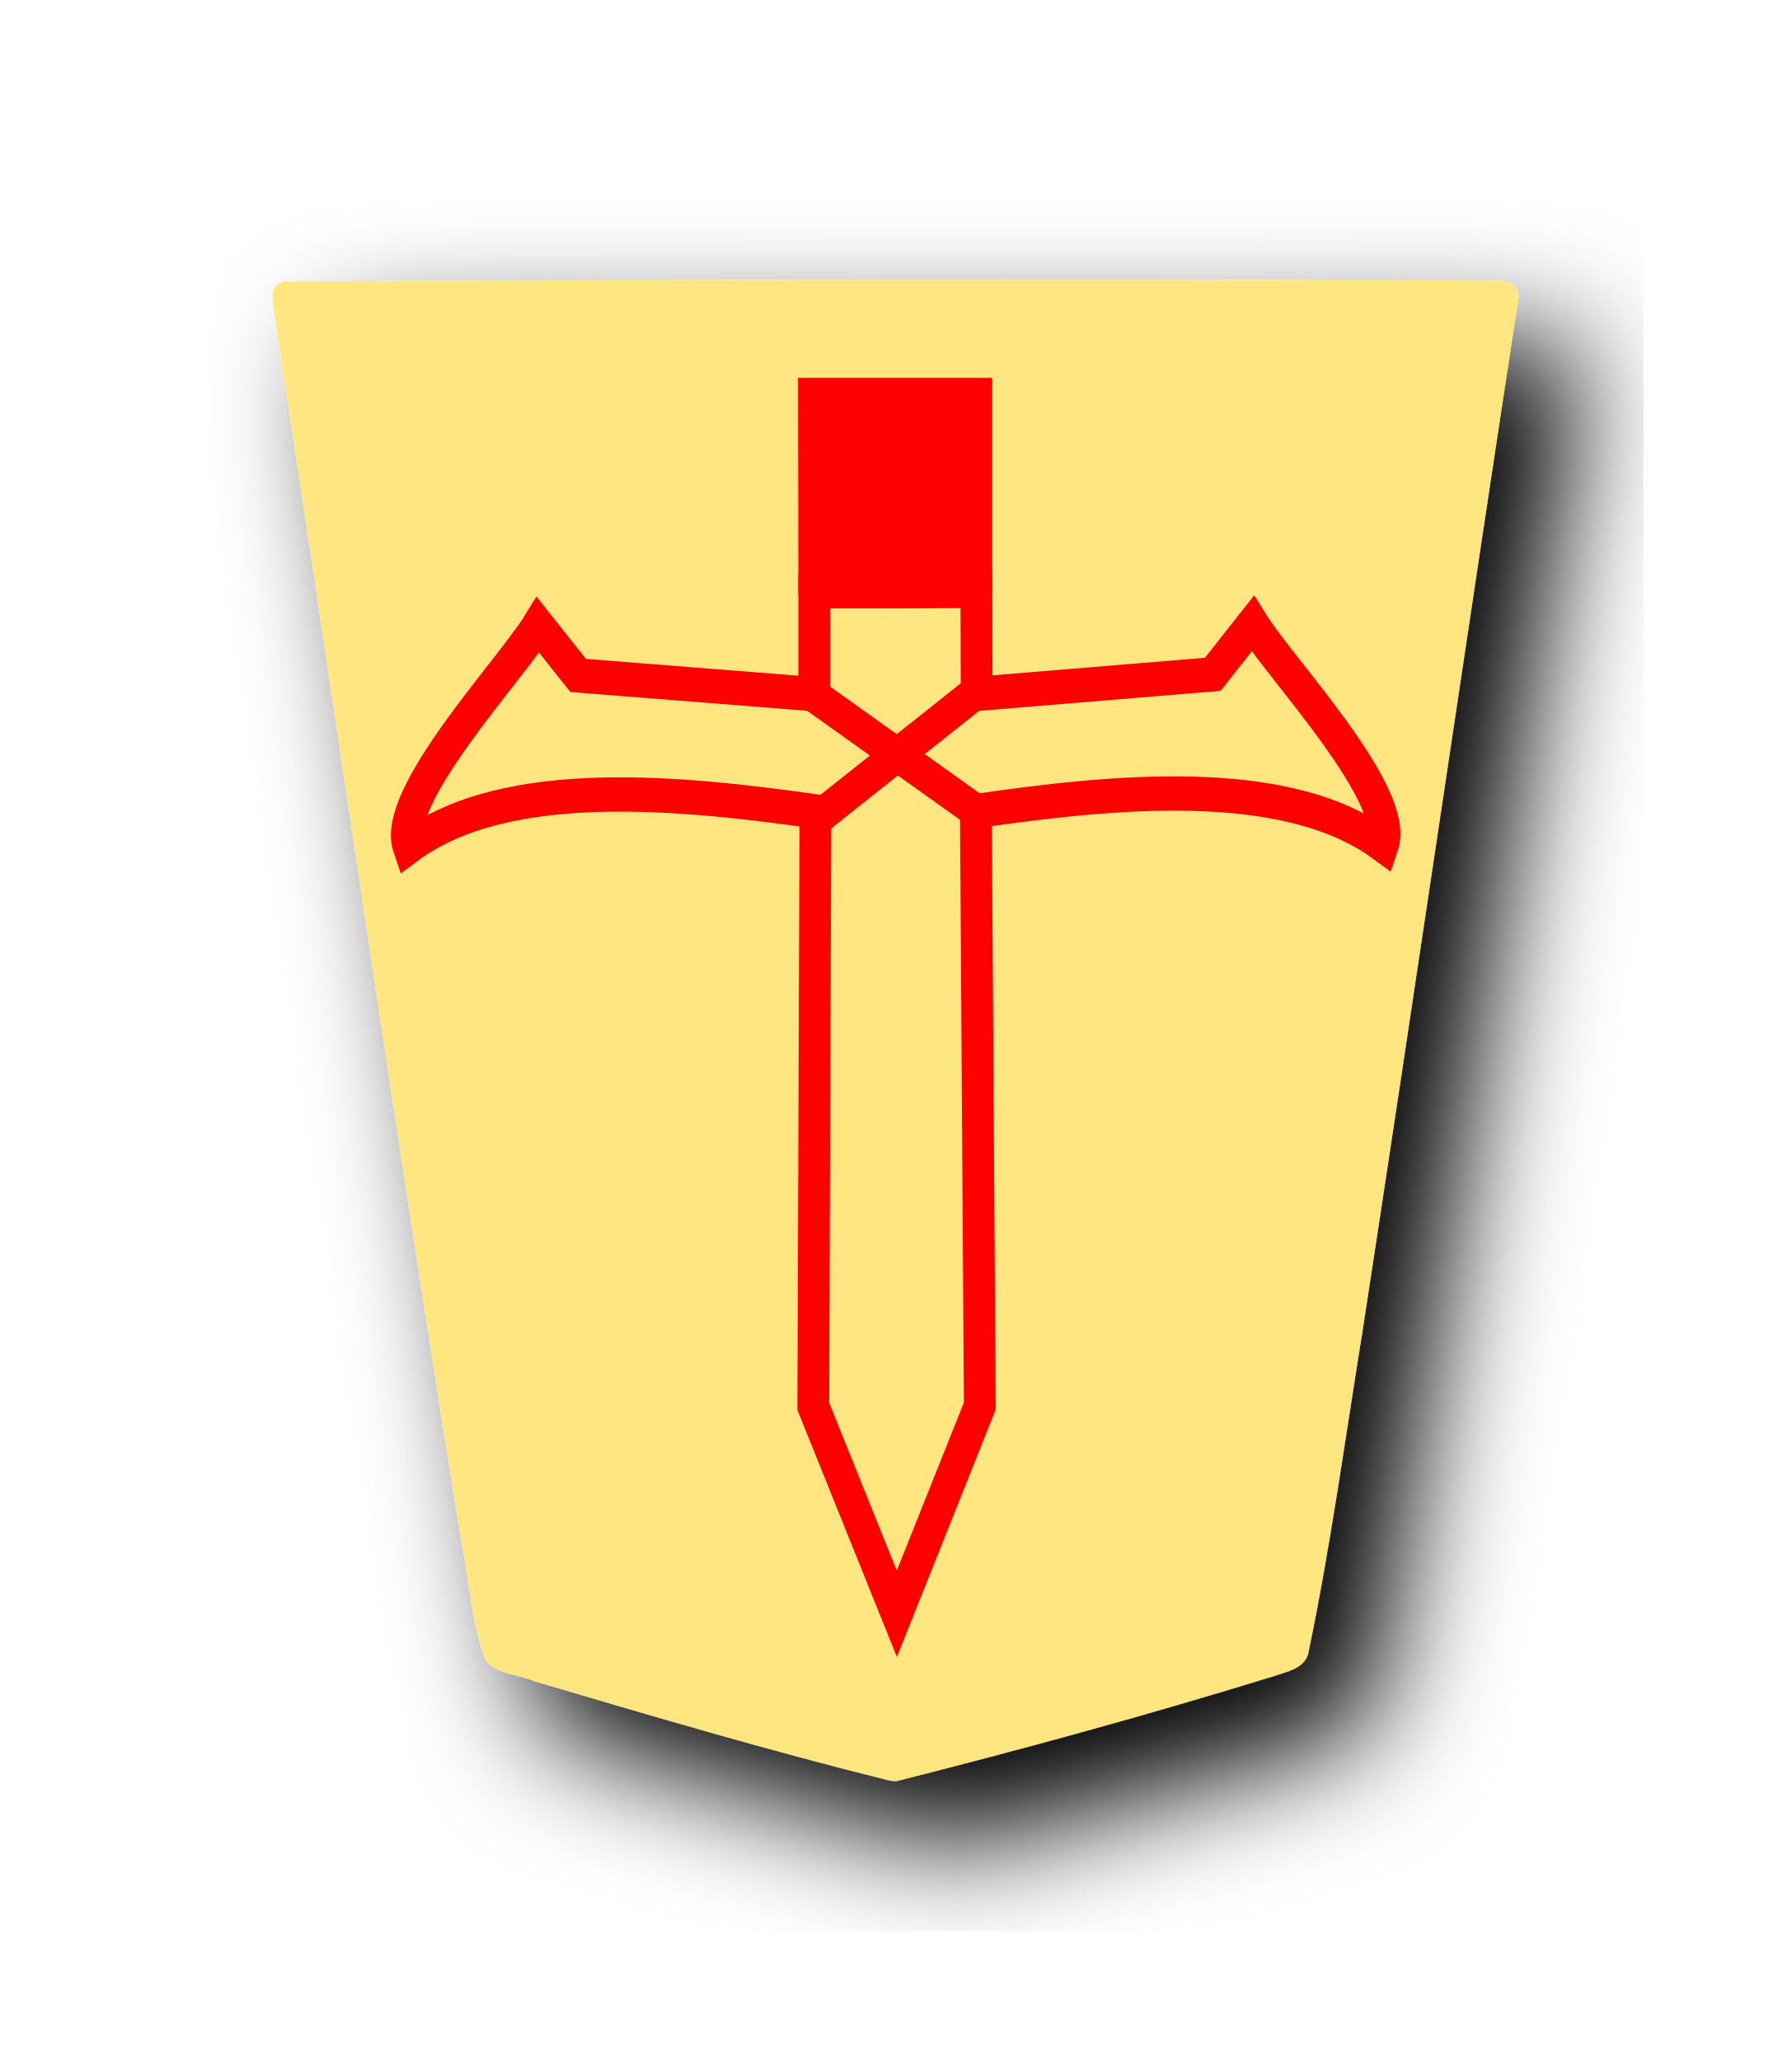
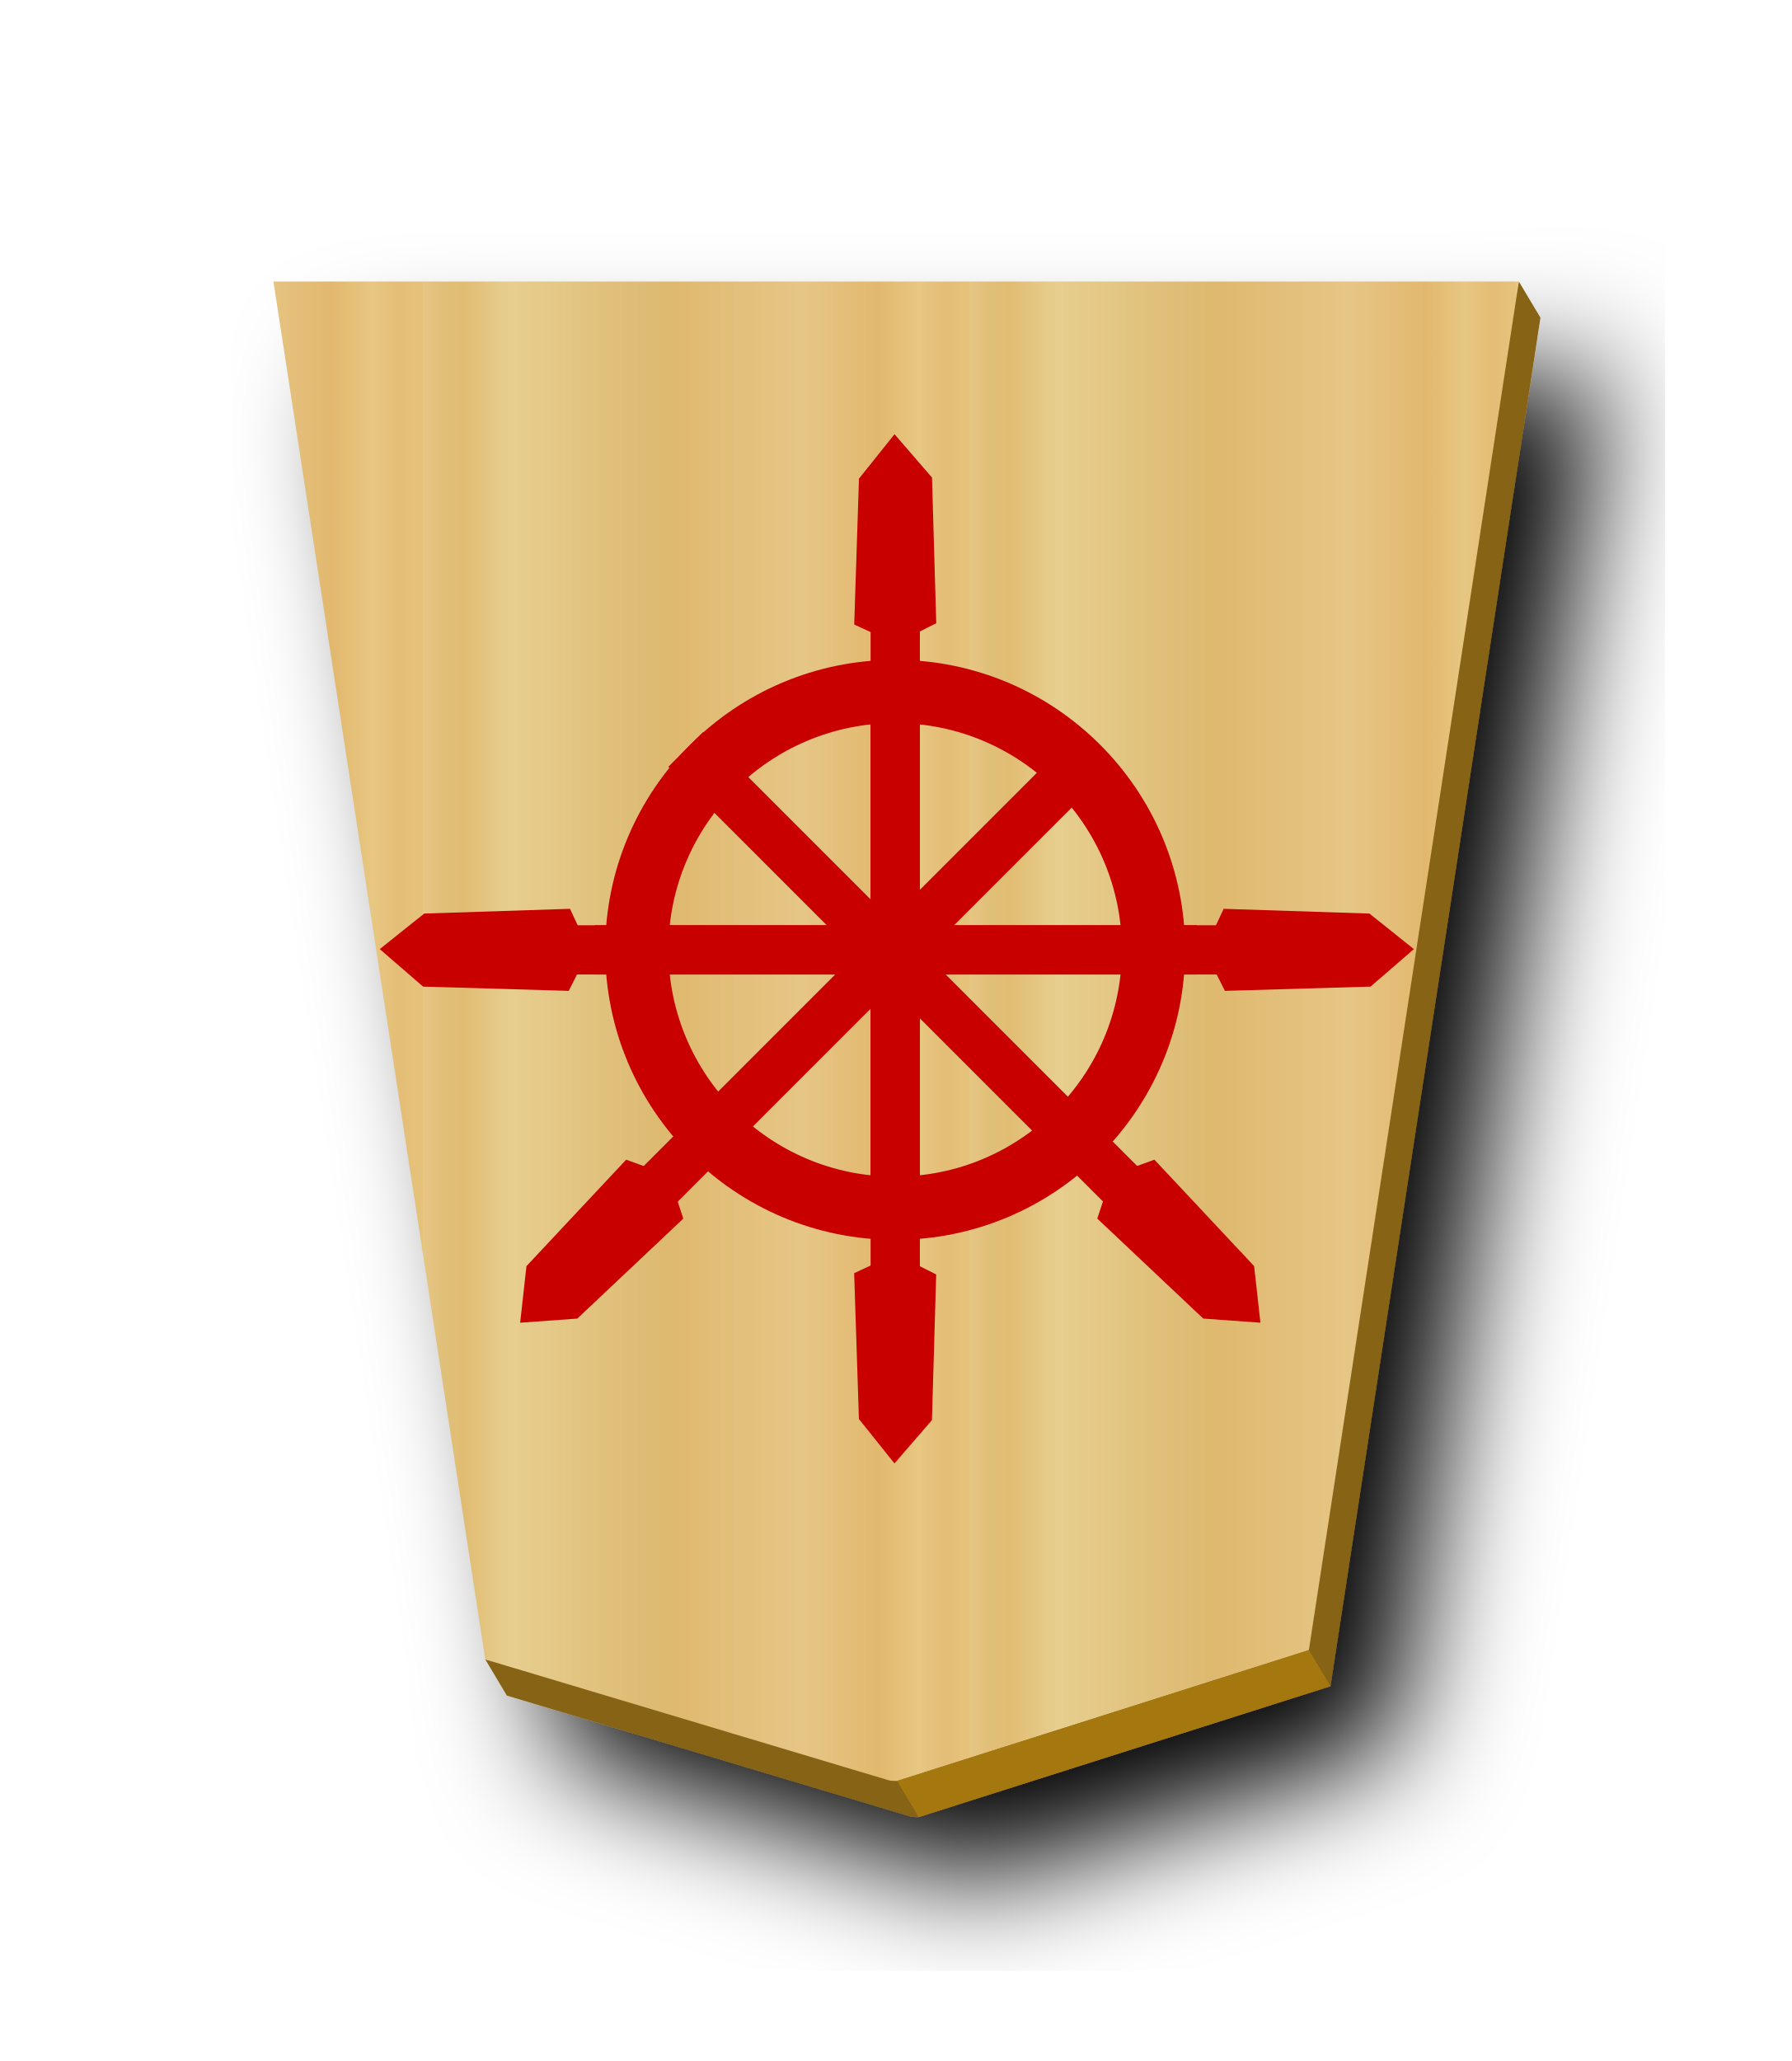
- <svg xmlns="http://www.w3.org/2000/svg" width="52.157" height="60" version="1.1" id="svg1717">
+ <svg xmlns="http://www.w3.org/2000/svg" xmlns:xlink="http://www.w3.org/1999/xlink" width="52.157" height="60" version="1.1" id="svg1717">
  <defs id="defs1721">
    <filter style="color-interpolation-filters:sRGB" id="filter1552">
      <feFlood flood-opacity="0.498" flood-color="rgb(0,0,0)" result="flood" id="feFlood1542" />
      <feComposite in="flood" in2="SourceGraphic" operator="in" result="composite1" id="feComposite1544" />
      <feGaussianBlur in="composite1" stdDeviation="2.5" result="blur" id="feGaussianBlur1546" />
      <feOffset dx="4.57967e-15" dy="4.41314e-15" result="offset" id="feOffset1548" />
      <feComposite in="SourceGraphic" in2="offset" operator="over" result="composite2" id="feComposite1550" />
    </filter>
    <filter style="color-interpolation-filters:sRGB" id="filter1540">
      <feFlood flood-opacity="0.498" flood-color="rgb(0,0,0)" result="flood" id="feFlood1530" />
      <feComposite in="flood" in2="SourceGraphic" operator="in" result="composite1" id="feComposite1532" />
      <feGaussianBlur in="composite1" stdDeviation="2.5" result="blur" id="feGaussianBlur1534" />
      <feOffset dx="4.57967e-15" dy="4.41314e-15" result="offset" id="feOffset1536" />
      <feComposite in="SourceGraphic" in2="offset" operator="over" result="composite2" id="feComposite1538" />
    </filter>
    <filter id="drop-shadow-9">
      <feGaussianBlur in="SourceAlpha" result="blur" stdDeviation="2" id="feGaussianBlur5056" />
      <feOffset result="offsetBlur" dx="2" dy="2" id="feOffset5058" />
      <feBlend in="SourceGraphic" in2="offsetBlur" mode="normal" id="feBlend5060" />
    </filter>
    <filter id="drop-shadow-2">
      <feGaussianBlur in="SourceAlpha" result="blur" stdDeviation="2" id="feGaussianBlur6807" />
      <feOffset result="offsetBlur" dx="2" dy="2" id="feOffset6809" />
      <feBlend in="SourceGraphic" in2="offsetBlur" mode="normal" id="feBlend6811" />
    </filter>
    <filter id="drop-shadow-2-8">
      <feGaussianBlur in="SourceAlpha" result="blur" stdDeviation="2" id="feGaussianBlur6807-2" />
      <feOffset result="offsetBlur" dx="2" dy="2" id="feOffset6809-8" />
      <feBlend in="SourceGraphic" in2="offsetBlur" mode="normal" id="feBlend6811-0" />
    </filter>
    <filter id="drop-shadow-6">
      <feGaussianBlur in="SourceAlpha" result="blur" stdDeviation="2" id="feGaussianBlur5056-9" />
      <feOffset result="offsetBlur" dx="2" dy="2" id="feOffset5058-0" />
      <feBlend in="SourceGraphic" in2="offsetBlur" mode="normal" id="feBlend5060-9" />
    </filter>
    <filter id="drop-shadow-27">
      <feGaussianBlur in="SourceAlpha" result="blur" stdDeviation="2" id="feGaussianBlur5056-5" />
      <feOffset result="offsetBlur" dx="2" dy="2" id="feOffset5058-6" />
      <feBlend in="SourceGraphic" in2="offsetBlur" mode="normal" id="feBlend5060-96" />
    </filter>
    <filter id="drop-shadow-2-88">
      <feGaussianBlur in="SourceAlpha" result="blur" stdDeviation="2" id="feGaussianBlur6807-1" />
      <feOffset result="offsetBlur" dx="2" dy="2" id="feOffset6809-5" />
      <feBlend in="SourceGraphic" in2="offsetBlur" mode="normal" id="feBlend6811-7" />
    </filter>
    <filter id="drop-shadow-2-6">
      <feGaussianBlur in="SourceAlpha" result="blur" stdDeviation="2" id="feGaussianBlur6807-4" />
      <feOffset result="offsetBlur" dx="2" dy="2" id="feOffset6809-6" />
      <feBlend in="SourceGraphic" in2="offsetBlur" mode="normal" id="feBlend6811-8" />
    </filter>
    <filter id="drop-shadow-62">
      <feGaussianBlur in="SourceAlpha" result="blur" stdDeviation="2" id="feGaussianBlur5056-7" />
      <feOffset result="offsetBlur" dx="2" dy="2" id="feOffset5058-9" />
      <feBlend in="SourceGraphic" in2="offsetBlur" mode="normal" id="feBlend5060-1" />
    </filter>
    <filter id="drop-shadow-1">
      <feGaussianBlur in="SourceAlpha" result="blur" stdDeviation="2" id="feGaussianBlur5056-0" />
      <feOffset result="offsetBlur" dx="2" dy="2" id="feOffset5058-7" />
      <feBlend in="SourceGraphic" in2="offsetBlur" mode="normal" id="feBlend5060-4" />
    </filter>
    <filter id="drop-shadow-2-67">
      <feGaussianBlur in="SourceAlpha" result="blur" stdDeviation="2" id="feGaussianBlur6807-7" />
      <feOffset result="offsetBlur" dx="2" dy="2" id="feOffset6809-4" />
      <feBlend in="SourceGraphic" in2="offsetBlur" mode="normal" id="feBlend6811-74" />
    </filter>
    <filter id="drop-shadow-2-86">
      <feGaussianBlur in="SourceAlpha" result="blur" stdDeviation="2" id="feGaussianBlur6807-6" />
      <feOffset result="offsetBlur" dx="2" dy="2" id="feOffset6809-9" />
      <feBlend in="SourceGraphic" in2="offsetBlur" mode="normal" id="feBlend6811-1" />
    </filter>
    <filter id="drop-shadow-22">
      <feGaussianBlur in="SourceAlpha" result="blur" stdDeviation="2" id="feGaussianBlur5056-0-5" />
      <feOffset result="offsetBlur" dx="2" dy="2" id="feOffset5058-0-0" />
      <feBlend in="SourceGraphic" in2="offsetBlur" mode="normal" id="feBlend5060-0" />
    </filter>
    <filter id="drop-shadow-2-8-6">
      <feGaussianBlur in="SourceAlpha" result="blur" stdDeviation="2" id="feGaussianBlur6807-40" />
      <feOffset result="offsetBlur" dx="2" dy="2" id="feOffset6809-4-3" />
      <feBlend in="SourceGraphic" in2="offsetBlur" mode="normal" id="feBlend6811-3" />
    </filter>
    <filter id="drop-shadow-5">
      <feGaussianBlur in="SourceAlpha" result="blur" stdDeviation="2" id="feGaussianBlur5056-6" />
      <feOffset result="offsetBlur" dx="2" dy="2" id="feOffset5058-2" />
      <feBlend in="SourceGraphic" in2="offsetBlur" mode="normal" id="feBlend5060-8" />
    </filter>
    <filter id="drop-shadow-5-9">
      <feGaussianBlur in="SourceAlpha" result="blur" stdDeviation="2" id="feGaussianBlur5056-6-0" />
      <feOffset result="offsetBlur" dx="2" dy="2" id="feOffset5058-2-0" />
      <feBlend in="SourceGraphic" in2="offsetBlur" mode="normal" id="feBlend5060-8-3" />
    </filter>
    <filter id="drop-shadow-2-84">
      <feGaussianBlur in="SourceAlpha" result="blur" stdDeviation="2" id="feGaussianBlur6807-9" />
      <feOffset result="offsetBlur" dx="2" dy="2" id="feOffset6809-5-9" />
      <feBlend in="SourceGraphic" in2="offsetBlur" mode="normal" id="feBlend6811-1-9" />
    </filter>
    <filter id="drop-shadow-2-84-4">
      <feGaussianBlur in="SourceAlpha" result="blur" stdDeviation="2" id="feGaussianBlur6807-9-5" />
      <feOffset result="offsetBlur" dx="2" dy="2" id="feOffset6809-5-7" />
      <feBlend in="SourceGraphic" in2="offsetBlur" mode="normal" id="feBlend6811-1-1" />
    </filter>
    <filter id="drop-shadow-5-1">
      <feGaussianBlur in="SourceAlpha" result="blur" stdDeviation="2" id="feGaussianBlur5056-6-9" />
      <feOffset result="offsetBlur" dx="2" dy="2" id="feOffset5058-2-6" />
      <feBlend in="SourceGraphic" in2="offsetBlur" mode="normal" id="feBlend5060-8-9" />
    </filter>
    <filter id="drop-shadow-5-1-3">
      <feGaussianBlur in="SourceAlpha" result="blur" stdDeviation="2" id="feGaussianBlur5056-6-9-6" />
      <feOffset result="offsetBlur" dx="2" dy="2" id="feOffset5058-2-6-1" />
      <feBlend in="SourceGraphic" in2="offsetBlur" mode="normal" id="feBlend5060-8-9-7" />
    </filter>
    <filter id="drop-shadow-2-84-1">
      <feGaussianBlur in="SourceAlpha" result="blur" stdDeviation="2" id="feGaussianBlur6807-9-0" />
      <feOffset result="offsetBlur" dx="2" dy="2" id="feOffset6809-5-3" />
      <feBlend in="SourceGraphic" in2="offsetBlur" mode="normal" id="feBlend6811-1-0" />
    </filter>
-     <filter id="drop-shadow-5-1-5">
+     <filter id="drop-shadow-5-1-1">
+       <feGaussianBlur in="SourceAlpha" result="blur" stdDeviation="2" id="feGaussianBlur5056-6-9-2" />
+       <feOffset result="offsetBlur" dx="2" dy="2" id="feOffset5058-2-6-6" />
+       <feBlend in="SourceGraphic" in2="offsetBlur" mode="normal" id="feBlend5060-8-9-3" />
+     </filter>
+     <filter id="drop-shadow-5-1-31">
+       <feGaussianBlur in="SourceAlpha" result="blur" stdDeviation="2" id="feGaussianBlur5056-6-9-4" />
+       <feOffset result="offsetBlur" dx="2" dy="2" id="feOffset5058-2-6-5" />
+       <feBlend in="SourceGraphic" in2="offsetBlur" mode="normal" id="feBlend5060-8-9-8" />
+     </filter>
+     <linearGradient xlink:href="#linearGradient11760" id="linearGradient2488" x1="104.094" y1="54.226" x2="152.758" y2="54.226" gradientUnits="userSpaceOnUse" />
+     <linearGradient xlink:href="#linearGradient11760" id="linearGradient2492" gradientUnits="userSpaceOnUse" x1="-57.446" y1="-2.331" x2="-39.653" y2="-2.331" spreadMethod="repeat" />
+     <filter id="drop-shadow-5-1-6">
+       <feGaussianBlur in="SourceAlpha" result="blur" stdDeviation="2" id="feGaussianBlur5056-6-9-0" />
+       <feOffset result="offsetBlur" dx="2" dy="2" id="feOffset5058-2-6-2" />
+       <feBlend in="SourceGraphic" in2="offsetBlur" mode="normal" id="feBlend5060-8-9-1" />
+     </filter>
+     <filter id="drop-shadow-5-1-61">
      <feGaussianBlur in="SourceAlpha" result="blur" stdDeviation="2" id="feGaussianBlur5056-6-9-5" />
-       <feOffset result="offsetBlur" dx="2" dy="2" id="feOffset5058-2-6-0" />
-       <feBlend in="SourceGraphic" in2="offsetBlur" mode="normal" id="feBlend5060-8-9-3" />
-     </filter>
+       <feOffset result="offsetBlur" dx="2" dy="2" id="feOffset5058-2-6-53" />
+       <feBlend in="SourceGraphic" in2="offsetBlur" mode="normal" id="feBlend5060-8-9-9" />
+     </filter>
+     <filter id="drop-shadow-5-1-4">
+       <feGaussianBlur in="SourceAlpha" result="blur" stdDeviation="2" id="feGaussianBlur5056-6-9-8" />
+       <feOffset result="offsetBlur" dx="2" dy="2" id="feOffset5058-2-6-3" />
+       <feBlend in="SourceGraphic" in2="offsetBlur" mode="normal" id="feBlend5060-8-9-84" />
+     </filter>
+     <filter id="drop-shadow-2-84-1-4">
+       <feGaussianBlur in="SourceAlpha" result="blur" stdDeviation="2" id="feGaussianBlur6807-9-0-2" />
+       <feOffset result="offsetBlur" dx="2" dy="2" id="feOffset6809-5-3-5" />
+       <feBlend in="SourceGraphic" in2="offsetBlur" mode="normal" id="feBlend6811-1-0-4" />
+     </filter>
+     <linearGradient id="linearGradient11760">
+       <stop id="stop11738" offset="0" style="stop-color:#e5c37b;stop-opacity:1" />
+       <stop style="stop-color:#e4bd76;stop-opacity:1" offset="0.042" id="stop11740" />
+       <stop style="stop-color:#e7c781;stop-opacity:1" offset="0.093" id="stop11742" />
+       <stop style="stop-color:#e2b86e;stop-opacity:1" offset="0.165" id="stop11744" />
+       <stop id="stop11746" offset="0.305" style="stop-color:#e6c686;stop-opacity:1" />
+       <stop id="stop11748" offset="0.539" style="stop-color:#dfb96f;stop-opacity:1" />
+       <stop style="stop-color:#ddbb73;stop-opacity:1" offset="0.586" id="stop11750" />
+       <stop id="stop11752" offset="0.84" style="stop-color:#e7ce8f;stop-opacity:1" />
+       <stop style="stop-color:#e1bd73;stop-opacity:1" offset="0.924" id="stop11754" />
+       <stop style="stop-color:#e0bf78;stop-opacity:1" offset="0.962" id="stop11756" />
+       <stop id="stop11758" offset="1" style="stop-color:#e7c685;stop-opacity:1" />
+     </linearGradient>
  </defs>
  <filter id="drop-shadow">
    <feGaussianBlur in="SourceAlpha" result="blur" stdDeviation="2" id="feGaussianBlur1692" />
    <feOffset result="offsetBlur" dx="2" dy="2" id="feOffset1694" />
    <feBlend in="SourceGraphic" in2="offsetBlur" mode="normal" id="feBlend1696" />
  </filter>
  <g style="display:inline" id="g8422" transform="translate(-275.8711,-153.1411)">
-     <g id="g6832-4-7" transform="matrix(0.8941828,0,0,0.8941828,187.1271,134.674)" style="display:inline;filter:url(#drop-shadow-2-84-1);fill:#ffe680">
-       <g id="g6830-3-9" transform="rotate(180,45.5785,23.8125)" style="fill:#ffe680">
-         <path id="path6814-84-3" d="m -37.299,-31.01 c -4.096,1.034 -8.171,2.152 -12.208,3.395 -0.467,0.163 -1.13,0.263 -1.201,0.865 -0.709,3.416 -1.178,6.885 -1.737,10.331 -1.73,11.255 -3.378,22.528 -5.1,33.78 0.155,0.682 1.013,0.424 1.51,0.48 12.894,0.025 25.788,0.03 38.68,-0.033 0.672,-0.156 0.28,-0.952 0.279,-1.409 -2.011,-13.12 -3.876,-26.263 -5.998,-39.366 -0.277,-1.356 -0.348,-2.782 -0.816,-4.087 -0.347,-0.497 -1.073,-0.468 -1.588,-0.704 -3.832,-1.137 -7.673,-2.267 -11.55,-3.231 -0.09,-0.017 -0.18,-0.032 -0.271,-0.021 z" style="fill:#ffe680" />
+     <g style="display:inline;fill:#654b13;fill-opacity:1;filter:url(#drop-shadow-2-84-1)" transform="matrix(0.8941828,0,0,0.8941828,187.9361,136.0223)" id="g2498">
+       <g style="fill:#654b13;fill-opacity:1" transform="rotate(180,45.5785,23.8125)" id="g2496">
+         <path style="fill:#876419;fill-opacity:1;stroke-width:0.894" d="M 44.223 8.195 L 44.012 9.248 L 8.59 9.248 L 14.613 48.424 L 14.129 48.309 L 14.758 49.363 L 26.506 52.881 C 26.589 52.904 26.678 52.895 26.748 52.9 L 38.738 49.09 L 44.852 9.248 L 44.223 8.195 z " transform="matrix(-1.11834,0,0,-1.11834,-7.184226,28.48035)" id="path2494" />
      </g>
    </g>
-     <g style="display:inline;fill:none;stroke:#ff0000;stroke-width:1.3;stroke-miterlimit:4;stroke-dasharray:none" id="g13515" transform="matrix(0.7388505,0,0,-0.7388505,-37.27837,240.5682)">
-       <path style="fill:none;stroke:#ff0000;stroke-width:4.653;stroke-linecap:butt;stroke-linejoin:miter;stroke-miterlimit:4;stroke-dasharray:none;stroke-opacity:1" d="m 645.101,77.021 -12.246,28.17 0.316,80.787 c -19.284,2.505 -45.246,5.11 -59.608,-4.816 -2.563,6.838 14.863,23.926 18.967,30.129 l 5.875,-6.859 34.596,-2.538 v 13.975 h 11.874 l 11.874,0.039 0.045,-13.975 34.587,2.65 5.853,6.878 c 4.124,-6.19 21.605,-23.221 19.065,-30.067 -14.394,9.88 -40.347,7.19 -59.623,4.622 l 0.579,-80.785 z" id="path13505" transform="matrix(0.268966,0,0,0.2901787,285.6656,32.39272)" />
-       <path style="fill:#ff0000;stroke:#ff0000;stroke-width:1.3;stroke-linecap:butt;stroke-linejoin:miter;stroke-miterlimit:4;stroke-dasharray:none;stroke-opacity:1" d="m 455.945,95.558 -0.011,7.232 h 6.35 v -7.218 z" id="path13507" />
-       <g id="g13513" style="fill:none;stroke-width:1.3;stroke-miterlimit:4;stroke-dasharray:none">
-         <path id="path13509" d="m 456.099,86.129 6.452,5.127" style="fill:none;stroke:#ff0000;stroke-width:1.3;stroke-linecap:butt;stroke-linejoin:miter;stroke-miterlimit:4;stroke-dasharray:none;stroke-opacity:1" />
-         <path id="path13511" d="m 455.844,90.976 6.531,-4.656" style="fill:none;stroke:#ff0000;stroke-width:1.3;stroke-linecap:butt;stroke-linejoin:miter;stroke-miterlimit:4;stroke-dasharray:none;stroke-opacity:1" />
+     <g id="g6832-4-7" transform="matrix(0.8941828,0,0,0.8941828,187.1271,134.674)" style="display:inline;fill-opacity:1.0;fill:url(#linearGradient2488)">
+       <g id="g6830-3-9" transform="rotate(180,45.5785,23.8125)" style="fill-opacity:1.0;fill:url(#linearGradient2488)">
+         <path id="path6814-84-3" d="m -37.299,-31.01 -13.409,4.26 -6.837,44.558 40.553,5e-6 -6.898,-44.862 -13.138,-3.935 c -0.093,-0.026 -0.193,-0.015 -0.271,-0.021 z" style="fill:url(#linearGradient2492);fill-opacity:1.0" />
+       </g>
+     </g>
+     <path style="fill:#a5780f;stroke:none;stroke-width:1px;stroke-linecap:butt;stroke-linejoin:miter;stroke-opacity:1;fill-opacity:1" d="m 301.991,204.988 0.629,1.053 11.99,-3.811 -0.629,-1.052 z" id="path2523" />
+     <g id="g60632" transform="matrix(-1.021304,0,0,-1.021304,328.7949,214.8103)">
+       <g transform="matrix(-0.07044006,0,0,0.05144341,53.03966,-44.47006)" id="g4612-8-1" style="stroke:#000000;stroke-width:4.938;stroke-miterlimit:4;stroke-dasharray:none;stroke-opacity:1">
+         <path style="fill:#c80000;stroke:#c80000;stroke-width:4.938;stroke-linecap:butt;stroke-linejoin:miter;stroke-miterlimit:4;stroke-dasharray:none;stroke-opacity:1;fill-opacity:1" d="m 372.139,1666.569 v -346.548 h 15 v 346.548 z" id="path3087-3-3" />
+       </g>
+       <g transform="matrix(-0.04969811,0,0,0.03629525,45.16571,-23.76972)" id="g4620-4-0" style="stroke:#000000;stroke-width:4.938;stroke-miterlimit:4;stroke-dasharray:none;stroke-opacity:1">
+         <g id="g2267-2">
+           <path id="path3091-4-4" d="m 373.444,1325.142 -13.451,-8.571 2.652,-111.341 16.687,-28.568 17.542,27.755 2.373,111.247 -13.382,9.223 z" style="display:inline;opacity:1;fill:#c80000;fill-opacity:1;stroke:#c80000;stroke-width:7.713;stroke-linecap:butt;stroke-linejoin:miter;stroke-miterlimit:4;stroke-dasharray:none;stroke-opacity:1" />
+           <path id="path4614-5-8" d="m 379.551,1181.017 v 105.098 l 16.535,13.127" style="fill:#c80000;stroke:#c80000;stroke-width:4.516;stroke-linecap:butt;stroke-linejoin:miter;stroke-miterlimit:4;stroke-dasharray:none;stroke-opacity:1;fill-opacity:1" />
+           <path id="path4616-8-4" d="m 379.551,1286.116 -16.317,14.496" style="fill:#c80000;stroke:#c80000;stroke-width:4.516;stroke-linecap:butt;stroke-linejoin:miter;stroke-miterlimit:4;stroke-dasharray:none;stroke-opacity:1;fill-opacity:1" />
+         </g>
+       </g>
+       <path id="path2168-1" d="m 26.3,25.042 a 8.266,8.266 0 0 1 8.266,8.266 8.266,8.266 0 0 1 -8.266,8.266 8.266,8.266 0 0 1 -8.266,-8.266 8.266,8.266 0 0 1 8.266,-8.266 z m 0,1.802 a 6.463,6.463 0 0 0 -6.463,6.464 6.463,6.463 0 0 0 6.463,6.463 6.463,6.463 0 0 0 6.464,-6.463 6.463,6.463 0 0 0 -6.464,-6.464 z" style="opacity:1;fill:#c80000;fill-opacity:1;stroke:none;stroke-width:0.438;stroke-linecap:square;stroke-linejoin:miter;stroke-miterlimit:4;stroke-dasharray:none;stroke-opacity:1;paint-order:normal" />
+       <g transform="matrix(-0.07044006,0,0,-0.05144341,53.03966,111.1436)" style="stroke:#000000;stroke-width:4.938;stroke-miterlimit:4;stroke-dasharray:none;stroke-opacity:1" id="g9427">
+         <path id="path9425" d="m 372.139,1666.569 v -346.548 h 15 v 346.548 z" style="fill:#c80000;stroke:#c80000;stroke-width:4.938;stroke-linecap:butt;stroke-linejoin:miter;stroke-miterlimit:4;stroke-dasharray:none;stroke-opacity:1;fill-opacity:1" />
+       </g>
+       <g transform="matrix(-0.04969811,0,0,-0.03629525,45.16406,90.44322)" style="stroke:#000000;stroke-width:4.938;stroke-miterlimit:4;stroke-dasharray:none;stroke-opacity:1" id="g9437">
+         <g id="g9435">
+           <path style="display:inline;opacity:1;fill:#c80000;fill-opacity:1;stroke:#c80000;stroke-width:7.713;stroke-linecap:butt;stroke-linejoin:miter;stroke-miterlimit:4;stroke-dasharray:none;stroke-opacity:1" d="m 373.444,1325.142 -13.451,-8.571 2.652,-111.341 16.687,-28.568 17.542,27.755 2.373,111.247 -13.382,9.223 z" id="path9429" />
+           <path style="fill:#c80000;stroke:#c80000;stroke-width:4.516;stroke-linecap:butt;stroke-linejoin:miter;stroke-miterlimit:4;stroke-dasharray:none;stroke-opacity:1;fill-opacity:1" d="m 379.551,1181.017 v 105.098 l 16.535,13.127" id="path9431" />
+           <path style="fill:none;stroke:#c80000;stroke-width:4.516;stroke-linecap:butt;stroke-linejoin:miter;stroke-miterlimit:4;stroke-dasharray:none;stroke-opacity:1" d="m 379.551,1286.116 -16.317,14.496" id="path9433" />
+         </g>
+       </g>
+       <g transform="matrix(-0.04980864,0.04980864,0.03637599,0.03637599,-9.533836,-40.60016)" style="stroke:#000000;stroke-width:4.938;stroke-miterlimit:4;stroke-dasharray:none;stroke-opacity:1" id="g9475">
+         <path id="path9473" d="m 372.139,1666.569 v -346.548 h 15 v 346.548 z" style="fill:#c80000;stroke:#c80000;stroke-width:4.938;stroke-linecap:butt;stroke-linejoin:miter;stroke-miterlimit:4;stroke-dasharray:none;stroke-opacity:1;fill-opacity:1" />
+       </g>
+       <g transform="matrix(0.04980864,0.04980864,-0.03637599,0.03637599,62.40261,-40.60016)" id="g9491" style="stroke:#000000;stroke-width:4.938;stroke-miterlimit:4;stroke-dasharray:none;stroke-opacity:1">
+         <path style="fill:#c80000;stroke:#c80000;stroke-width:4.938;stroke-linecap:butt;stroke-linejoin:miter;stroke-miterlimit:4;stroke-dasharray:none;stroke-opacity:1;fill-opacity:1" d="m 372.139,1666.569 v -346.548 h 15 v 346.548 z" id="path9489" />
+       </g>
+       <g transform="matrix(0,-0.07044006,-0.05144341,0,103.5628,60.04834)" style="stroke:#000000;stroke-width:4.938;stroke-miterlimit:4;stroke-dasharray:none;stroke-opacity:1" id="g9507">
+         <path id="path9505" d="m 372.139,1666.569 v -346.548 h 15 v 346.548 z" style="fill:#c80000;stroke:#c80000;stroke-width:4.938;stroke-linecap:butt;stroke-linejoin:miter;stroke-miterlimit:4;stroke-dasharray:none;stroke-opacity:1;fill-opacity:1" />
+       </g>
+       <g transform="matrix(0,-0.04969811,-0.03629526,0,83.43061,52.17436)" style="stroke:#000000;stroke-width:4.938;stroke-miterlimit:4;stroke-dasharray:none;stroke-opacity:1" id="g9517">
+         <g id="g9515">
+           <path style="display:inline;opacity:1;fill:#c80000;fill-opacity:1;stroke:#c80000;stroke-width:7.713;stroke-linecap:butt;stroke-linejoin:miter;stroke-miterlimit:4;stroke-dasharray:none;stroke-opacity:1" d="m 373.444,1325.142 -13.451,-8.571 2.652,-111.341 16.687,-28.568 17.542,27.755 2.373,111.247 -13.382,9.223 z" id="path9509" />
+           <path style="fill:#c80000;stroke:#c80000;stroke-width:4.516;stroke-linecap:butt;stroke-linejoin:miter;stroke-miterlimit:4;stroke-dasharray:none;stroke-opacity:1;fill-opacity:1" d="m 379.551,1181.017 v 105.098 l 16.535,13.127" id="path9511" />
+           <path style="fill:none;stroke:#c80000;stroke-width:4.516;stroke-linecap:butt;stroke-linejoin:miter;stroke-miterlimit:4;stroke-dasharray:none;stroke-opacity:1" d="m 379.551,1286.116 -16.317,14.496" id="path9513" />
+         </g>
+       </g>
+       <g transform="matrix(0,-0.07044006,0.05144341,0,-51.00201,60.04834)" id="g9523" style="stroke:#000000;stroke-width:4.938;stroke-miterlimit:4;stroke-dasharray:none;stroke-opacity:1">
+         <path style="fill:#c80000;stroke:#c80000;stroke-width:4.938;stroke-linecap:butt;stroke-linejoin:miter;stroke-miterlimit:4;stroke-dasharray:none;stroke-opacity:1;fill-opacity:1" d="m 372.139,1666.569 v -346.548 h 15 v 346.548 z" id="path9521" />
+       </g>
+       <g transform="matrix(0,-0.04969811,0.03629525,0,-30.92556,52.17436)" id="g9533" style="stroke:#000000;stroke-width:4.938;stroke-miterlimit:4;stroke-dasharray:none;stroke-opacity:1">
+         <g id="g9531">
+           <path id="path9525" d="m 373.444,1325.142 -13.451,-8.571 2.652,-111.341 16.687,-28.568 17.542,27.755 2.373,111.247 -13.382,9.223 z" style="display:inline;opacity:1;fill:#c80000;fill-opacity:1;stroke:#c80000;stroke-width:7.713;stroke-linecap:butt;stroke-linejoin:miter;stroke-miterlimit:4;stroke-dasharray:none;stroke-opacity:1" />
+           <path id="path9527" d="m 379.551,1181.017 v 105.098 l 16.535,13.127" style="fill:none;stroke:#c80000;stroke-width:4.516;stroke-linecap:butt;stroke-linejoin:miter;stroke-miterlimit:4;stroke-dasharray:none;stroke-opacity:1" />
+           <path id="path9529" d="m 379.551,1286.116 -16.317,14.496" style="fill:none;stroke:#c80000;stroke-width:4.516;stroke-linecap:butt;stroke-linejoin:miter;stroke-miterlimit:4;stroke-dasharray:none;stroke-opacity:1" />
+         </g>
+       </g>
+       <g transform="matrix(0.03514187,-0.03514187,0.02566461,0.02566461,-27.44685,5.997609)" id="g9533-1" style="stroke:#000000;stroke-width:4.938;stroke-miterlimit:4;stroke-dasharray:none;stroke-opacity:1">
+         <g id="g9531-8">
+           <path id="path9525-8" d="m 373.444,1325.142 -13.451,-8.571 2.652,-111.341 16.687,-28.568 17.542,27.755 2.373,111.247 -13.382,9.223 z" style="display:inline;opacity:1;fill:#c80000;fill-opacity:1;stroke:#c80000;stroke-width:7.713;stroke-linecap:butt;stroke-linejoin:miter;stroke-miterlimit:4;stroke-dasharray:none;stroke-opacity:1" />
+           <path id="path9527-8" d="m 379.551,1181.017 v 105.098 l 16.535,13.127" style="fill:none;stroke:#c80000;stroke-width:4.516;stroke-linecap:butt;stroke-linejoin:miter;stroke-miterlimit:4;stroke-dasharray:none;stroke-opacity:1" />
+           <path id="path9529-1" d="m 379.551,1286.116 -16.317,14.496" style="fill:none;stroke:#c80000;stroke-width:4.516;stroke-linecap:butt;stroke-linejoin:miter;stroke-miterlimit:4;stroke-dasharray:none;stroke-opacity:1" />
+         </g>
+       </g>
+       <g transform="matrix(-0.03514187,-0.03514187,-0.02566462,0.02566462,80.32447,5.997039)" style="stroke:#000000;stroke-width:4.938;stroke-miterlimit:4;stroke-dasharray:none;stroke-opacity:1" id="g9517-2">
+         <g id="g9515-2">
+           <path style="display:inline;opacity:1;fill:#c80000;fill-opacity:1;stroke:#c80000;stroke-width:7.713;stroke-linecap:butt;stroke-linejoin:miter;stroke-miterlimit:4;stroke-dasharray:none;stroke-opacity:1" d="m 373.444,1325.142 -13.451,-8.571 2.652,-111.341 16.687,-28.568 17.542,27.755 2.373,111.247 -13.382,9.223 z" id="path9509-0" />
+           <path style="fill:none;stroke:#c80000;stroke-width:4.516;stroke-linecap:butt;stroke-linejoin:miter;stroke-miterlimit:4;stroke-dasharray:none;stroke-opacity:1" d="m 379.551,1181.017 v 105.098 l 16.535,13.127" id="path9511-7" />
+           <path style="fill:none;stroke:#c80000;stroke-width:4.516;stroke-linecap:butt;stroke-linejoin:miter;stroke-miterlimit:4;stroke-dasharray:none;stroke-opacity:1" d="m 379.551,1286.116 -16.317,14.496" id="path9513-6" />
+         </g>
      </g>
    </g>
  </g>
</svg>
